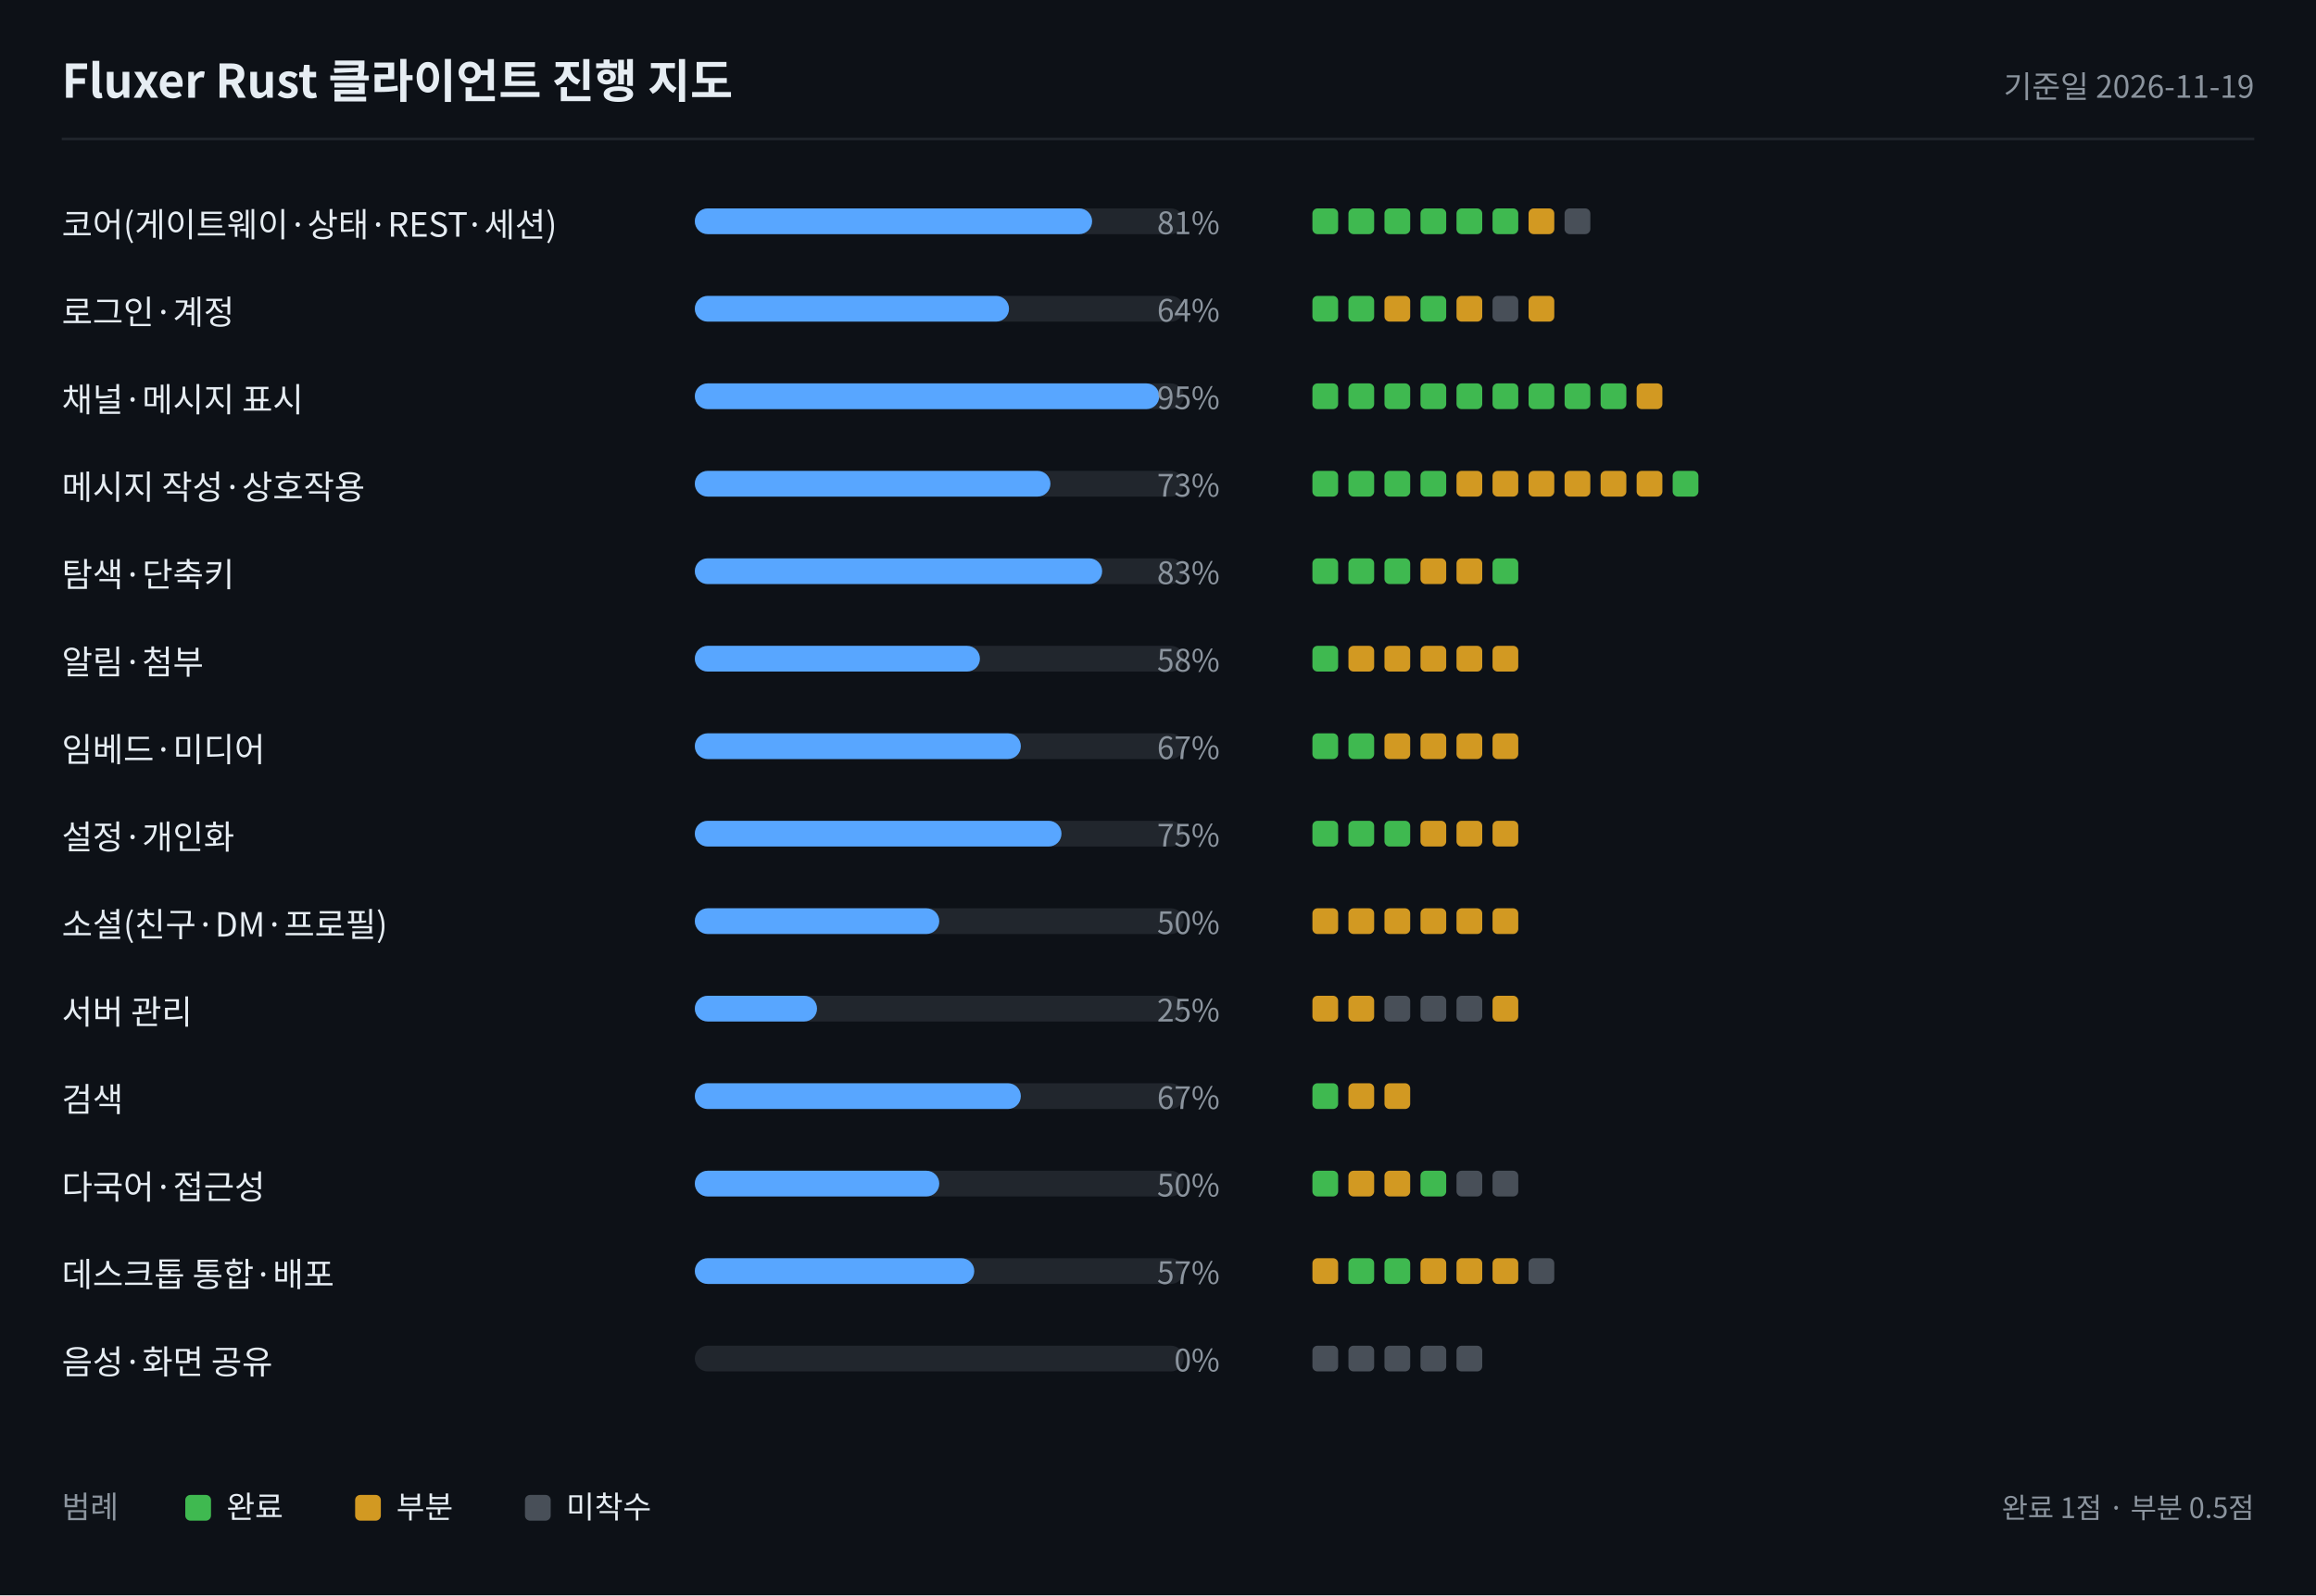
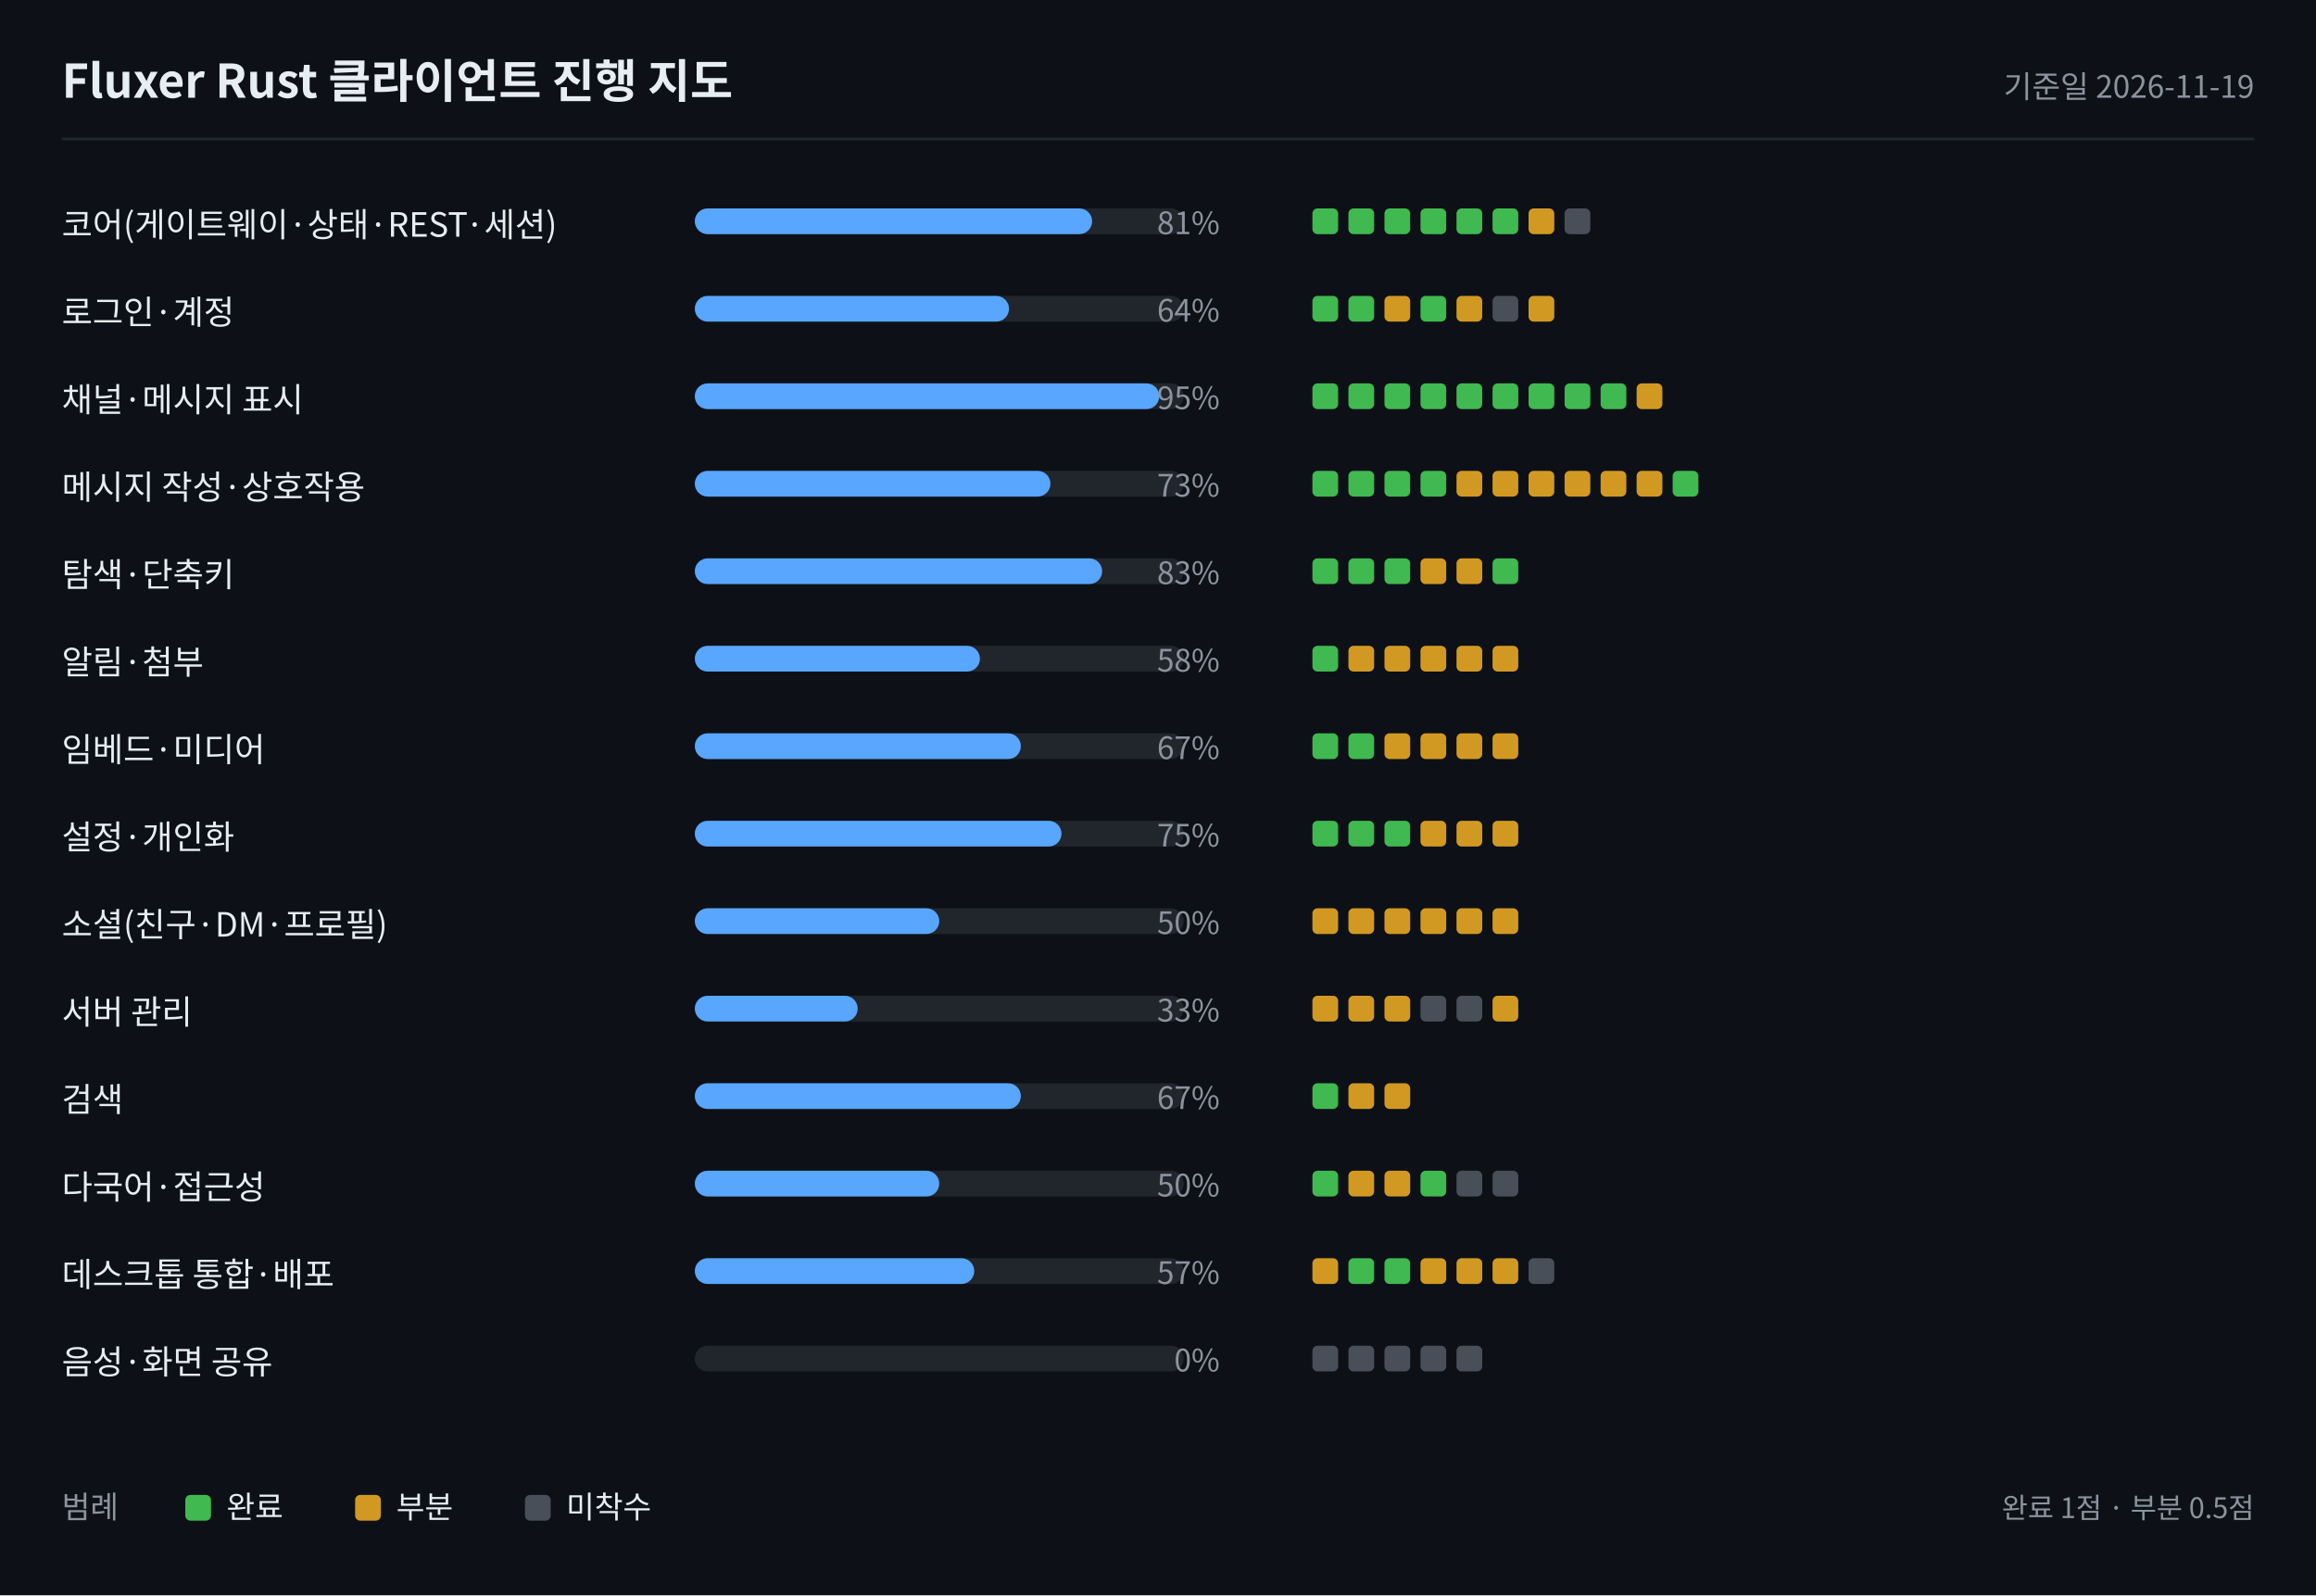
<svg xmlns="http://www.w3.org/2000/svg" width="900" height="620" viewBox="0 0 900 620" role="img" aria-label="Fluxer Rust 클라이언트 진행 지도">
  <rect width="900" height="620" fill="#0d1117" />
  <text x="24" y="38" fill="#e6edf3" font-family="Segoe UI, Malgun Gothic, Apple SD Gothic Neo, Noto Sans KR, Noto Sans CJK KR, sans-serif" font-size="18" font-weight="600">Fluxer Rust 클라이언트 진행 지도</text>
  <text x="876" y="38" fill="#8b949e" font-family="Segoe UI, Malgun Gothic, Apple SD Gothic Neo, Noto Sans KR, Noto Sans CJK KR, sans-serif" font-size="12" text-anchor="end">기준일 2026-11-19</text>
  <line x1="24" y1="54" x2="876" y2="54" stroke="#21262d" stroke-width="1" />
  <text x="24" y="92.0" fill="#e6edf3" font-family="Segoe UI, Malgun Gothic, Apple SD Gothic Neo, Noto Sans KR, Noto Sans CJK KR, sans-serif" font-size="13">코어(게이트웨이·상태·REST·세션)</text>
  <rect x="270" y="81.0" width="190" height="10" rx="5" fill="#21262d" />
  <rect x="270" y="81.0" width="154.4" height="10" rx="5" fill="#58a6ff" />
  <text x="474" y="91.0" fill="#8b949e" font-family="Segoe UI, Malgun Gothic, Apple SD Gothic Neo, Noto Sans KR, Noto Sans CJK KR, sans-serif" font-size="12" text-anchor="end">81%</text>
  <g>
    <rect x="510" y="81.0" width="10" height="10" rx="2" fill="#3fb950" />
  </g>
  <g>
    <rect x="524" y="81.0" width="10" height="10" rx="2" fill="#3fb950" />
  </g>
  <g>
    <rect x="538" y="81.0" width="10" height="10" rx="2" fill="#3fb950" />
  </g>
  <g>
    <rect x="552" y="81.0" width="10" height="10" rx="2" fill="#3fb950" />
  </g>
  <g>
    <rect x="566" y="81.0" width="10" height="10" rx="2" fill="#3fb950" />
  </g>
  <g>
    <rect x="580" y="81.0" width="10" height="10" rx="2" fill="#3fb950" />
  </g>
  <g>
    <rect x="594" y="81.0" width="10" height="10" rx="2" fill="#d29922" />
  </g>
  <g>
    <rect x="608" y="81.0" width="10" height="10" rx="2" fill="#484f58" />
  </g>
  <text x="24" y="126.0" fill="#e6edf3" font-family="Segoe UI, Malgun Gothic, Apple SD Gothic Neo, Noto Sans KR, Noto Sans CJK KR, sans-serif" font-size="13">로그인·계정</text>
  <rect x="270" y="115.0" width="190" height="10" rx="5" fill="#21262d" />
  <rect x="270" y="115.0" width="122.1" height="10" rx="5" fill="#58a6ff" />
  <text x="474" y="125.0" fill="#8b949e" font-family="Segoe UI, Malgun Gothic, Apple SD Gothic Neo, Noto Sans KR, Noto Sans CJK KR, sans-serif" font-size="12" text-anchor="end">64%</text>
  <g>
    <rect x="510" y="115.0" width="10" height="10" rx="2" fill="#3fb950" />
  </g>
  <g>
    <rect x="524" y="115.0" width="10" height="10" rx="2" fill="#3fb950" />
  </g>
  <g>
    <rect x="538" y="115.0" width="10" height="10" rx="2" fill="#d29922" />
  </g>
  <g>
    <rect x="552" y="115.0" width="10" height="10" rx="2" fill="#3fb950" />
  </g>
  <g>
    <rect x="566" y="115.0" width="10" height="10" rx="2" fill="#d29922" />
  </g>
  <g>
    <rect x="580" y="115.0" width="10" height="10" rx="2" fill="#484f58" />
  </g>
  <g>
    <rect x="594" y="115.0" width="10" height="10" rx="2" fill="#d29922" />
  </g>
  <text x="24" y="160.0" fill="#e6edf3" font-family="Segoe UI, Malgun Gothic, Apple SD Gothic Neo, Noto Sans KR, Noto Sans CJK KR, sans-serif" font-size="13">채널·메시지 표시</text>
  <rect x="270" y="149.0" width="190" height="10" rx="5" fill="#21262d" />
  <rect x="270" y="149.0" width="180.5" height="10" rx="5" fill="#58a6ff" />
  <text x="474" y="159.0" fill="#8b949e" font-family="Segoe UI, Malgun Gothic, Apple SD Gothic Neo, Noto Sans KR, Noto Sans CJK KR, sans-serif" font-size="12" text-anchor="end">95%</text>
  <g>
    <rect x="510" y="149.0" width="10" height="10" rx="2" fill="#3fb950" />
  </g>
  <g>
    <rect x="524" y="149.0" width="10" height="10" rx="2" fill="#3fb950" />
  </g>
  <g>
    <rect x="538" y="149.0" width="10" height="10" rx="2" fill="#3fb950" />
  </g>
  <g>
    <rect x="552" y="149.0" width="10" height="10" rx="2" fill="#3fb950" />
  </g>
  <g>
    <rect x="566" y="149.0" width="10" height="10" rx="2" fill="#3fb950" />
  </g>
  <g>
    <rect x="580" y="149.0" width="10" height="10" rx="2" fill="#3fb950" />
  </g>
  <g>
    <rect x="594" y="149.0" width="10" height="10" rx="2" fill="#3fb950" />
  </g>
  <g>
    <rect x="608" y="149.0" width="10" height="10" rx="2" fill="#3fb950" />
  </g>
  <g>
    <rect x="622" y="149.0" width="10" height="10" rx="2" fill="#3fb950" />
  </g>
  <g>
    <rect x="636" y="149.0" width="10" height="10" rx="2" fill="#d29922" />
  </g>
  <text x="24" y="194.0" fill="#e6edf3" font-family="Segoe UI, Malgun Gothic, Apple SD Gothic Neo, Noto Sans KR, Noto Sans CJK KR, sans-serif" font-size="13">메시지 작성·상호작용</text>
  <rect x="270" y="183.0" width="190" height="10" rx="5" fill="#21262d" />
  <rect x="270" y="183.0" width="138.2" height="10" rx="5" fill="#58a6ff" />
  <text x="474" y="193.0" fill="#8b949e" font-family="Segoe UI, Malgun Gothic, Apple SD Gothic Neo, Noto Sans KR, Noto Sans CJK KR, sans-serif" font-size="12" text-anchor="end">73%</text>
  <g>
    <rect x="510" y="183.0" width="10" height="10" rx="2" fill="#3fb950" />
  </g>
  <g>
    <rect x="524" y="183.0" width="10" height="10" rx="2" fill="#3fb950" />
  </g>
  <g>
    <rect x="538" y="183.0" width="10" height="10" rx="2" fill="#3fb950" />
  </g>
  <g>
    <rect x="552" y="183.0" width="10" height="10" rx="2" fill="#3fb950" />
  </g>
  <g>
    <rect x="566" y="183.0" width="10" height="10" rx="2" fill="#d29922" />
  </g>
  <g>
    <rect x="580" y="183.0" width="10" height="10" rx="2" fill="#d29922" />
  </g>
  <g>
    <rect x="594" y="183.0" width="10" height="10" rx="2" fill="#d29922" />
  </g>
  <g>
    <rect x="608" y="183.0" width="10" height="10" rx="2" fill="#d29922" />
  </g>
  <g>
    <rect x="622" y="183.0" width="10" height="10" rx="2" fill="#d29922" />
  </g>
  <g>
    <rect x="636" y="183.0" width="10" height="10" rx="2" fill="#d29922" />
  </g>
  <g>
    <rect x="650" y="183.0" width="10" height="10" rx="2" fill="#3fb950" />
  </g>
  <text x="24" y="228.0" fill="#e6edf3" font-family="Segoe UI, Malgun Gothic, Apple SD Gothic Neo, Noto Sans KR, Noto Sans CJK KR, sans-serif" font-size="13">탐색·단축키</text>
  <rect x="270" y="217.0" width="190" height="10" rx="5" fill="#21262d" />
  <rect x="270" y="217.0" width="158.3" height="10" rx="5" fill="#58a6ff" />
  <text x="474" y="227.0" fill="#8b949e" font-family="Segoe UI, Malgun Gothic, Apple SD Gothic Neo, Noto Sans KR, Noto Sans CJK KR, sans-serif" font-size="12" text-anchor="end">83%</text>
  <g>
    <rect x="510" y="217.0" width="10" height="10" rx="2" fill="#3fb950" />
  </g>
  <g>
    <rect x="524" y="217.0" width="10" height="10" rx="2" fill="#3fb950" />
  </g>
  <g>
    <rect x="538" y="217.0" width="10" height="10" rx="2" fill="#3fb950" />
  </g>
  <g>
    <rect x="552" y="217.0" width="10" height="10" rx="2" fill="#d29922" />
  </g>
  <g>
    <rect x="566" y="217.0" width="10" height="10" rx="2" fill="#d29922" />
  </g>
  <g>
    <rect x="580" y="217.0" width="10" height="10" rx="2" fill="#3fb950" />
  </g>
  <text x="24" y="262.0" fill="#e6edf3" font-family="Segoe UI, Malgun Gothic, Apple SD Gothic Neo, Noto Sans KR, Noto Sans CJK KR, sans-serif" font-size="13">알림·첨부</text>
  <rect x="270" y="251.0" width="190" height="10" rx="5" fill="#21262d" />
  <rect x="270" y="251.0" width="110.8" height="10" rx="5" fill="#58a6ff" />
  <text x="474" y="261.0" fill="#8b949e" font-family="Segoe UI, Malgun Gothic, Apple SD Gothic Neo, Noto Sans KR, Noto Sans CJK KR, sans-serif" font-size="12" text-anchor="end">58%</text>
  <g>
    <rect x="510" y="251.0" width="10" height="10" rx="2" fill="#3fb950" />
  </g>
  <g>
    <rect x="524" y="251.0" width="10" height="10" rx="2" fill="#d29922" />
  </g>
  <g>
    <rect x="538" y="251.0" width="10" height="10" rx="2" fill="#d29922" />
  </g>
  <g>
    <rect x="552" y="251.0" width="10" height="10" rx="2" fill="#d29922" />
  </g>
  <g>
    <rect x="566" y="251.0" width="10" height="10" rx="2" fill="#d29922" />
  </g>
  <g>
    <rect x="580" y="251.0" width="10" height="10" rx="2" fill="#d29922" />
  </g>
  <text x="24" y="296.0" fill="#e6edf3" font-family="Segoe UI, Malgun Gothic, Apple SD Gothic Neo, Noto Sans KR, Noto Sans CJK KR, sans-serif" font-size="13">임베드·미디어</text>
  <rect x="270" y="285.0" width="190" height="10" rx="5" fill="#21262d" />
  <rect x="270" y="285.0" width="126.7" height="10" rx="5" fill="#58a6ff" />
  <text x="474" y="295.0" fill="#8b949e" font-family="Segoe UI, Malgun Gothic, Apple SD Gothic Neo, Noto Sans KR, Noto Sans CJK KR, sans-serif" font-size="12" text-anchor="end">67%</text>
  <g>
    <rect x="510" y="285.0" width="10" height="10" rx="2" fill="#3fb950" />
  </g>
  <g>
    <rect x="524" y="285.0" width="10" height="10" rx="2" fill="#3fb950" />
  </g>
  <g>
    <rect x="538" y="285.0" width="10" height="10" rx="2" fill="#d29922" />
  </g>
  <g>
    <rect x="552" y="285.0" width="10" height="10" rx="2" fill="#d29922" />
  </g>
  <g>
    <rect x="566" y="285.0" width="10" height="10" rx="2" fill="#d29922" />
  </g>
  <g>
    <rect x="580" y="285.0" width="10" height="10" rx="2" fill="#d29922" />
  </g>
  <text x="24" y="330.0" fill="#e6edf3" font-family="Segoe UI, Malgun Gothic, Apple SD Gothic Neo, Noto Sans KR, Noto Sans CJK KR, sans-serif" font-size="13">설정·개인화</text>
  <rect x="270" y="319.0" width="190" height="10" rx="5" fill="#21262d" />
  <rect x="270" y="319.0" width="142.5" height="10" rx="5" fill="#58a6ff" />
  <text x="474" y="329.0" fill="#8b949e" font-family="Segoe UI, Malgun Gothic, Apple SD Gothic Neo, Noto Sans KR, Noto Sans CJK KR, sans-serif" font-size="12" text-anchor="end">75%</text>
  <g>
    <rect x="510" y="319.0" width="10" height="10" rx="2" fill="#3fb950" />
  </g>
  <g>
    <rect x="524" y="319.0" width="10" height="10" rx="2" fill="#3fb950" />
  </g>
  <g>
    <rect x="538" y="319.0" width="10" height="10" rx="2" fill="#3fb950" />
  </g>
  <g>
    <rect x="552" y="319.0" width="10" height="10" rx="2" fill="#d29922" />
  </g>
  <g>
    <rect x="566" y="319.0" width="10" height="10" rx="2" fill="#d29922" />
  </g>
  <g>
    <rect x="580" y="319.0" width="10" height="10" rx="2" fill="#d29922" />
  </g>
  <text x="24" y="364.0" fill="#e6edf3" font-family="Segoe UI, Malgun Gothic, Apple SD Gothic Neo, Noto Sans KR, Noto Sans CJK KR, sans-serif" font-size="13">소셜(친구·DM·프로필)</text>
  <rect x="270" y="353.0" width="190" height="10" rx="5" fill="#21262d" />
  <rect x="270" y="353.0" width="95.0" height="10" rx="5" fill="#58a6ff" />
  <text x="474" y="363.0" fill="#8b949e" font-family="Segoe UI, Malgun Gothic, Apple SD Gothic Neo, Noto Sans KR, Noto Sans CJK KR, sans-serif" font-size="12" text-anchor="end">50%</text>
  <g>
    <rect x="510" y="353.0" width="10" height="10" rx="2" fill="#d29922" />
  </g>
  <g>
    <rect x="524" y="353.0" width="10" height="10" rx="2" fill="#d29922" />
  </g>
  <g>
    <rect x="538" y="353.0" width="10" height="10" rx="2" fill="#d29922" />
  </g>
  <g>
    <rect x="552" y="353.0" width="10" height="10" rx="2" fill="#d29922" />
  </g>
  <g>
    <rect x="566" y="353.0" width="10" height="10" rx="2" fill="#d29922" />
  </g>
  <g>
    <rect x="580" y="353.0" width="10" height="10" rx="2" fill="#d29922" />
  </g>
  <text x="24" y="398.0" fill="#e6edf3" font-family="Segoe UI, Malgun Gothic, Apple SD Gothic Neo, Noto Sans KR, Noto Sans CJK KR, sans-serif" font-size="13">서버 관리</text>
  <rect x="270" y="387.0" width="190" height="10" rx="5" fill="#21262d" />
-   <rect x="270" y="387.0" width="47.5" height="10" rx="5" fill="#58a6ff" />
-   <text x="474" y="397.0" fill="#8b949e" font-family="Segoe UI, Malgun Gothic, Apple SD Gothic Neo, Noto Sans KR, Noto Sans CJK KR, sans-serif" font-size="12" text-anchor="end">25%</text>
+   <rect x="270" y="387.0" width="63.3" height="10" rx="5" fill="#58a6ff" />
+   <text x="474" y="397.0" fill="#8b949e" font-family="Segoe UI, Malgun Gothic, Apple SD Gothic Neo, Noto Sans KR, Noto Sans CJK KR, sans-serif" font-size="12" text-anchor="end">33%</text>
  <g>
    <rect x="510" y="387.0" width="10" height="10" rx="2" fill="#d29922" />
  </g>
  <g>
    <rect x="524" y="387.0" width="10" height="10" rx="2" fill="#d29922" />
  </g>
  <g>
-     <rect x="538" y="387.0" width="10" height="10" rx="2" fill="#484f58" />
+     <rect x="538" y="387.0" width="10" height="10" rx="2" fill="#d29922" />
  </g>
  <g>
    <rect x="552" y="387.0" width="10" height="10" rx="2" fill="#484f58" />
  </g>
  <g>
    <rect x="566" y="387.0" width="10" height="10" rx="2" fill="#484f58" />
  </g>
  <g>
    <rect x="580" y="387.0" width="10" height="10" rx="2" fill="#d29922" />
  </g>
  <text x="24" y="432.0" fill="#e6edf3" font-family="Segoe UI, Malgun Gothic, Apple SD Gothic Neo, Noto Sans KR, Noto Sans CJK KR, sans-serif" font-size="13">검색</text>
  <rect x="270" y="421.0" width="190" height="10" rx="5" fill="#21262d" />
  <rect x="270" y="421.0" width="126.7" height="10" rx="5" fill="#58a6ff" />
  <text x="474" y="431.0" fill="#8b949e" font-family="Segoe UI, Malgun Gothic, Apple SD Gothic Neo, Noto Sans KR, Noto Sans CJK KR, sans-serif" font-size="12" text-anchor="end">67%</text>
  <g>
    <rect x="510" y="421.0" width="10" height="10" rx="2" fill="#3fb950" />
  </g>
  <g>
    <rect x="524" y="421.0" width="10" height="10" rx="2" fill="#d29922" />
  </g>
  <g>
    <rect x="538" y="421.0" width="10" height="10" rx="2" fill="#d29922" />
  </g>
  <text x="24" y="466.0" fill="#e6edf3" font-family="Segoe UI, Malgun Gothic, Apple SD Gothic Neo, Noto Sans KR, Noto Sans CJK KR, sans-serif" font-size="13">다국어·접근성</text>
  <rect x="270" y="455.0" width="190" height="10" rx="5" fill="#21262d" />
  <rect x="270" y="455.0" width="95.0" height="10" rx="5" fill="#58a6ff" />
  <text x="474" y="465.0" fill="#8b949e" font-family="Segoe UI, Malgun Gothic, Apple SD Gothic Neo, Noto Sans KR, Noto Sans CJK KR, sans-serif" font-size="12" text-anchor="end">50%</text>
  <g>
    <rect x="510" y="455.0" width="10" height="10" rx="2" fill="#3fb950" />
  </g>
  <g>
    <rect x="524" y="455.0" width="10" height="10" rx="2" fill="#d29922" />
  </g>
  <g>
    <rect x="538" y="455.0" width="10" height="10" rx="2" fill="#d29922" />
  </g>
  <g>
    <rect x="552" y="455.0" width="10" height="10" rx="2" fill="#3fb950" />
  </g>
  <g>
    <rect x="566" y="455.0" width="10" height="10" rx="2" fill="#484f58" />
  </g>
  <g>
    <rect x="580" y="455.0" width="10" height="10" rx="2" fill="#484f58" />
  </g>
  <text x="24" y="500.0" fill="#e6edf3" font-family="Segoe UI, Malgun Gothic, Apple SD Gothic Neo, Noto Sans KR, Noto Sans CJK KR, sans-serif" font-size="13">데스크톱 통합·배포</text>
  <rect x="270" y="489.0" width="190" height="10" rx="5" fill="#21262d" />
  <rect x="270" y="489.0" width="108.6" height="10" rx="5" fill="#58a6ff" />
  <text x="474" y="499.0" fill="#8b949e" font-family="Segoe UI, Malgun Gothic, Apple SD Gothic Neo, Noto Sans KR, Noto Sans CJK KR, sans-serif" font-size="12" text-anchor="end">57%</text>
  <g>
    <rect x="510" y="489.0" width="10" height="10" rx="2" fill="#d29922" />
  </g>
  <g>
    <rect x="524" y="489.0" width="10" height="10" rx="2" fill="#3fb950" />
  </g>
  <g>
    <rect x="538" y="489.0" width="10" height="10" rx="2" fill="#3fb950" />
  </g>
  <g>
    <rect x="552" y="489.0" width="10" height="10" rx="2" fill="#d29922" />
  </g>
  <g>
    <rect x="566" y="489.0" width="10" height="10" rx="2" fill="#d29922" />
  </g>
  <g>
    <rect x="580" y="489.0" width="10" height="10" rx="2" fill="#d29922" />
  </g>
  <g>
    <rect x="594" y="489.0" width="10" height="10" rx="2" fill="#484f58" />
  </g>
  <text x="24" y="534.0" fill="#e6edf3" font-family="Segoe UI, Malgun Gothic, Apple SD Gothic Neo, Noto Sans KR, Noto Sans CJK KR, sans-serif" font-size="13">음성·화면 공유</text>
  <rect x="270" y="523.0" width="190" height="10" rx="5" fill="#21262d" />
  <text x="474" y="533.0" fill="#8b949e" font-family="Segoe UI, Malgun Gothic, Apple SD Gothic Neo, Noto Sans KR, Noto Sans CJK KR, sans-serif" font-size="12" text-anchor="end">0%</text>
  <g>
    <rect x="510" y="523.0" width="10" height="10" rx="2" fill="#484f58" />
  </g>
  <g>
    <rect x="524" y="523.0" width="10" height="10" rx="2" fill="#484f58" />
  </g>
  <g>
    <rect x="538" y="523.0" width="10" height="10" rx="2" fill="#484f58" />
  </g>
  <g>
    <rect x="552" y="523.0" width="10" height="10" rx="2" fill="#484f58" />
  </g>
  <g>
    <rect x="566" y="523.0" width="10" height="10" rx="2" fill="#484f58" />
  </g>
  <text x="24" y="590.0" fill="#8b949e" font-family="Segoe UI, Malgun Gothic, Apple SD Gothic Neo, Noto Sans KR, Noto Sans CJK KR, sans-serif" font-size="12">범례</text>
  <rect x="72" y="581.0" width="10" height="10" rx="2" fill="#3fb950" />
  <text x="88" y="590.0" fill="#e6edf3" font-family="Segoe UI, Malgun Gothic, Apple SD Gothic Neo, Noto Sans KR, Noto Sans CJK KR, sans-serif" font-size="12">완료</text>
  <rect x="138" y="581.0" width="10" height="10" rx="2" fill="#d29922" />
  <text x="154" y="590.0" fill="#e6edf3" font-family="Segoe UI, Malgun Gothic, Apple SD Gothic Neo, Noto Sans KR, Noto Sans CJK KR, sans-serif" font-size="12">부분</text>
  <rect x="204" y="581.0" width="10" height="10" rx="2" fill="#484f58" />
  <text x="220" y="590.0" fill="#e6edf3" font-family="Segoe UI, Malgun Gothic, Apple SD Gothic Neo, Noto Sans KR, Noto Sans CJK KR, sans-serif" font-size="12">미착수</text>
  <text x="876" y="590.0" fill="#8b949e" font-family="Segoe UI, Malgun Gothic, Apple SD Gothic Neo, Noto Sans KR, Noto Sans CJK KR, sans-serif" font-size="11" text-anchor="end">완료 1점 · 부분 0.5점</text>
</svg>
